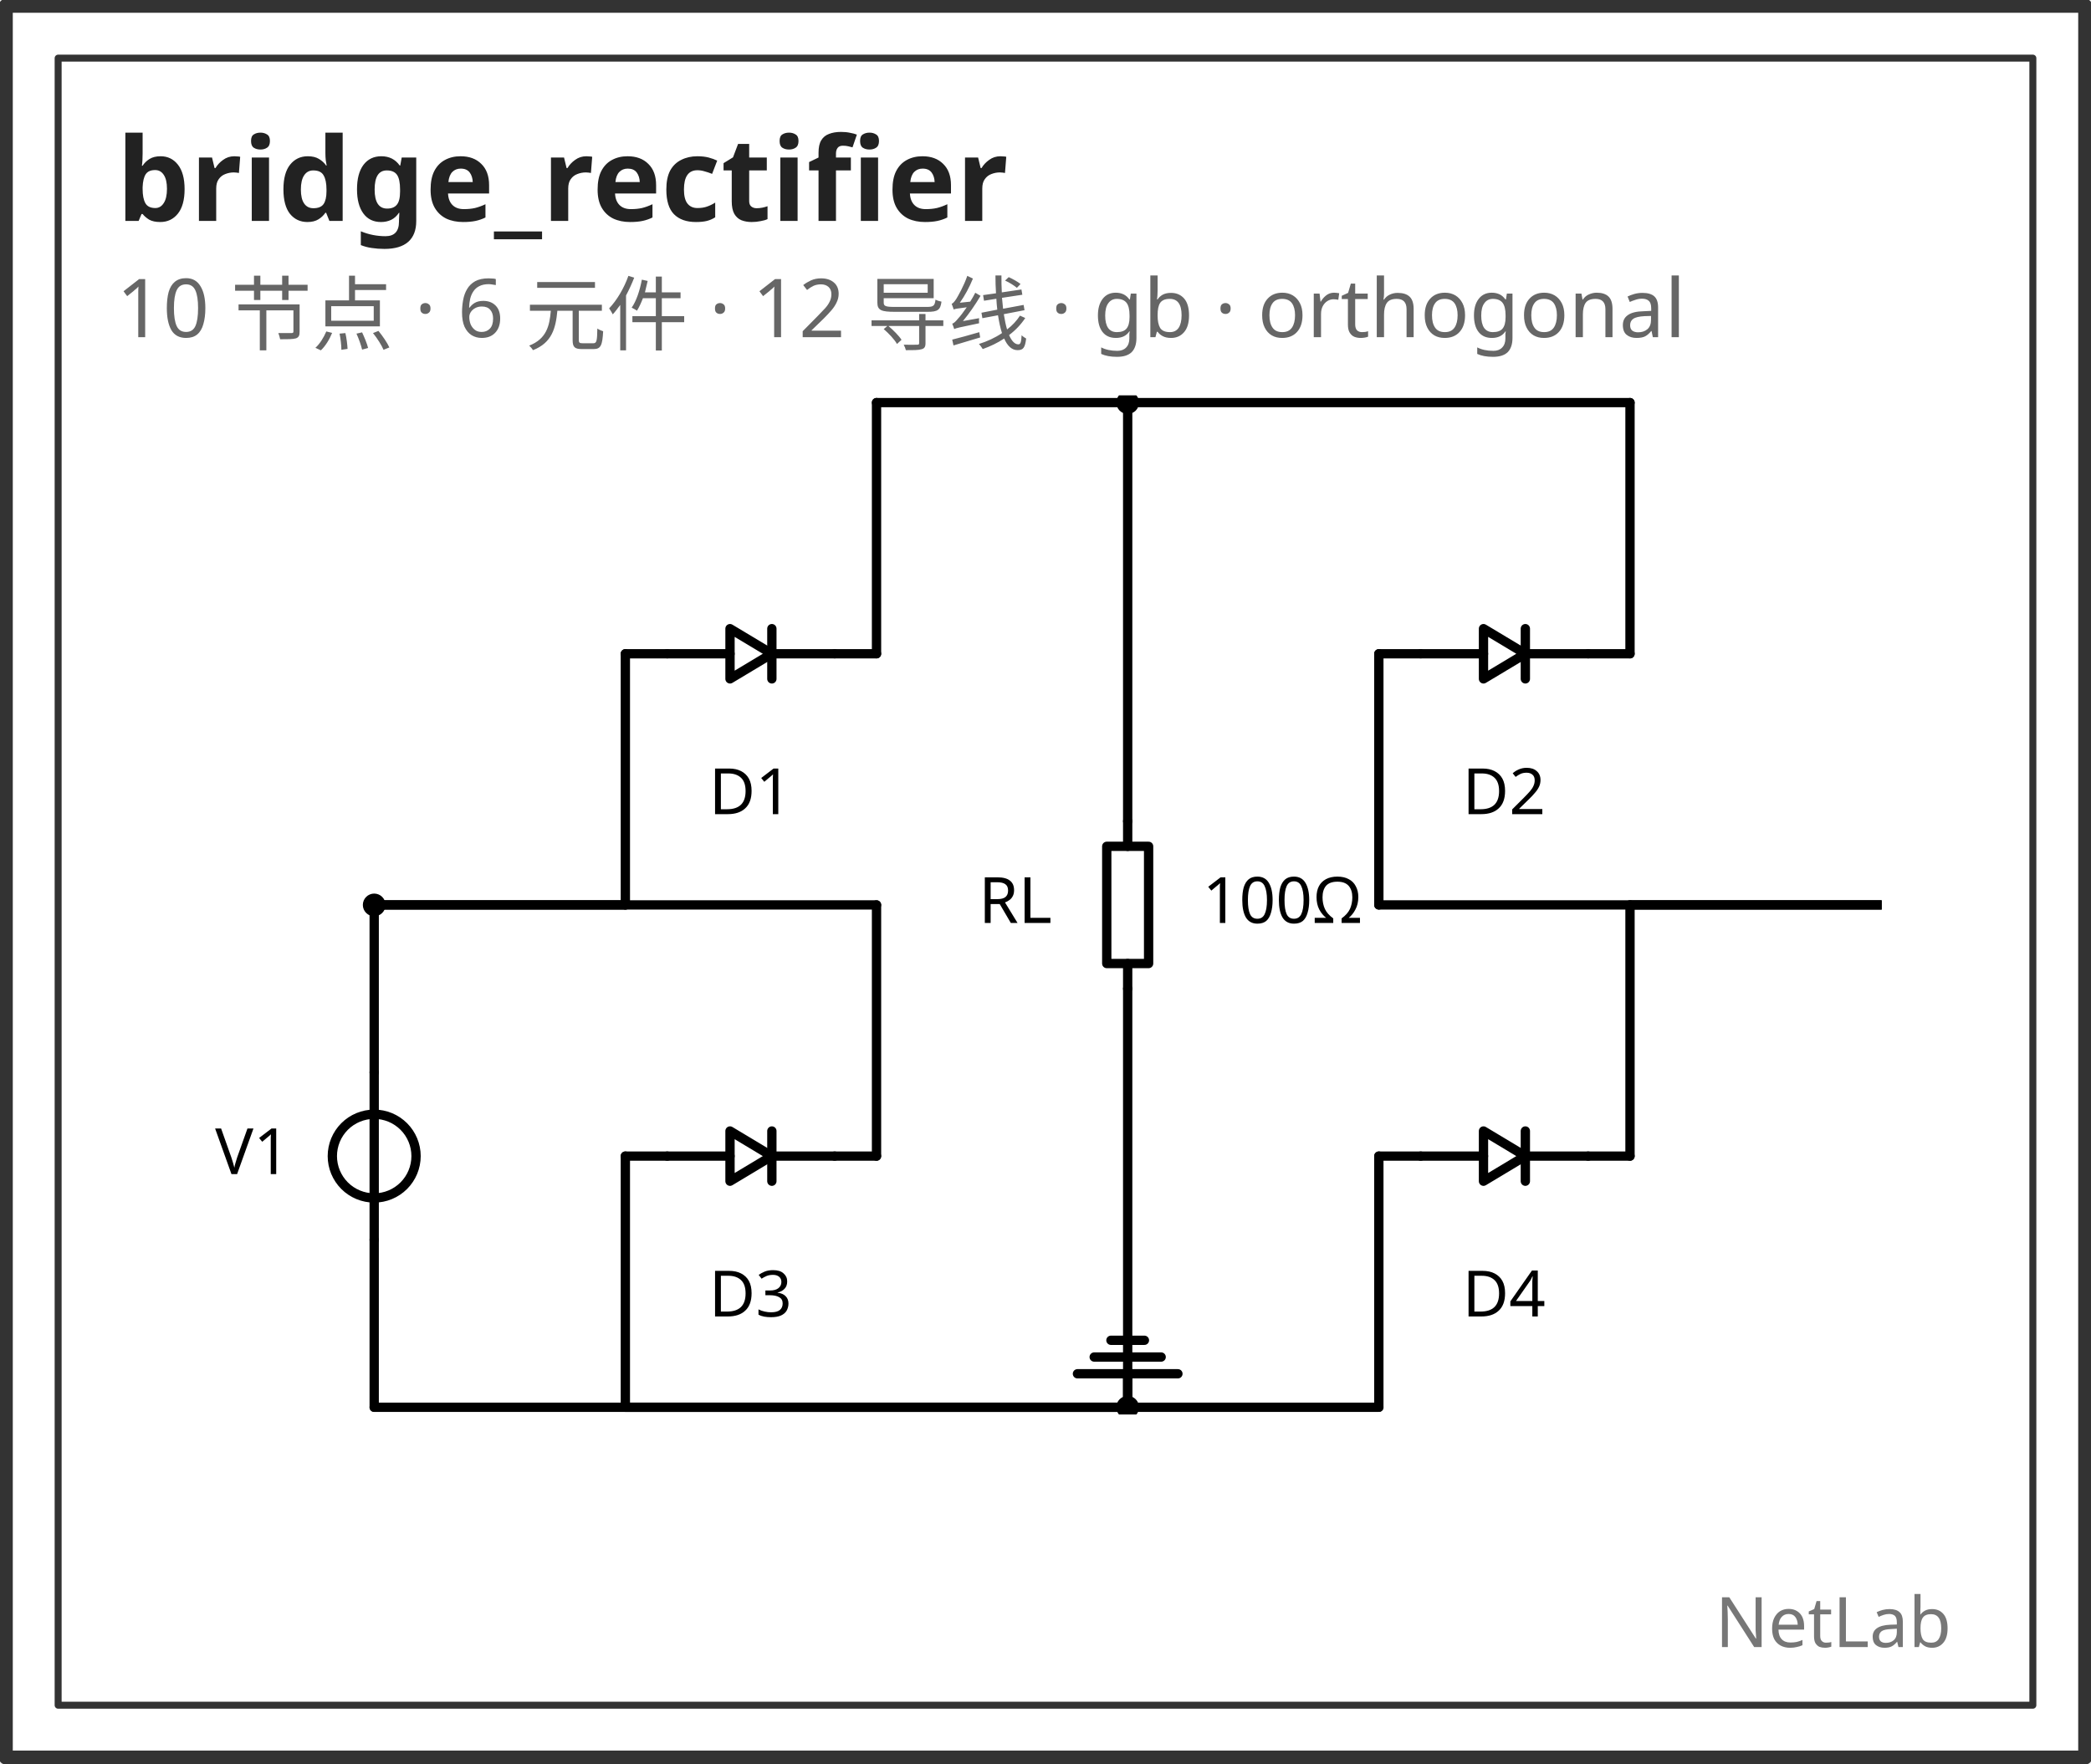
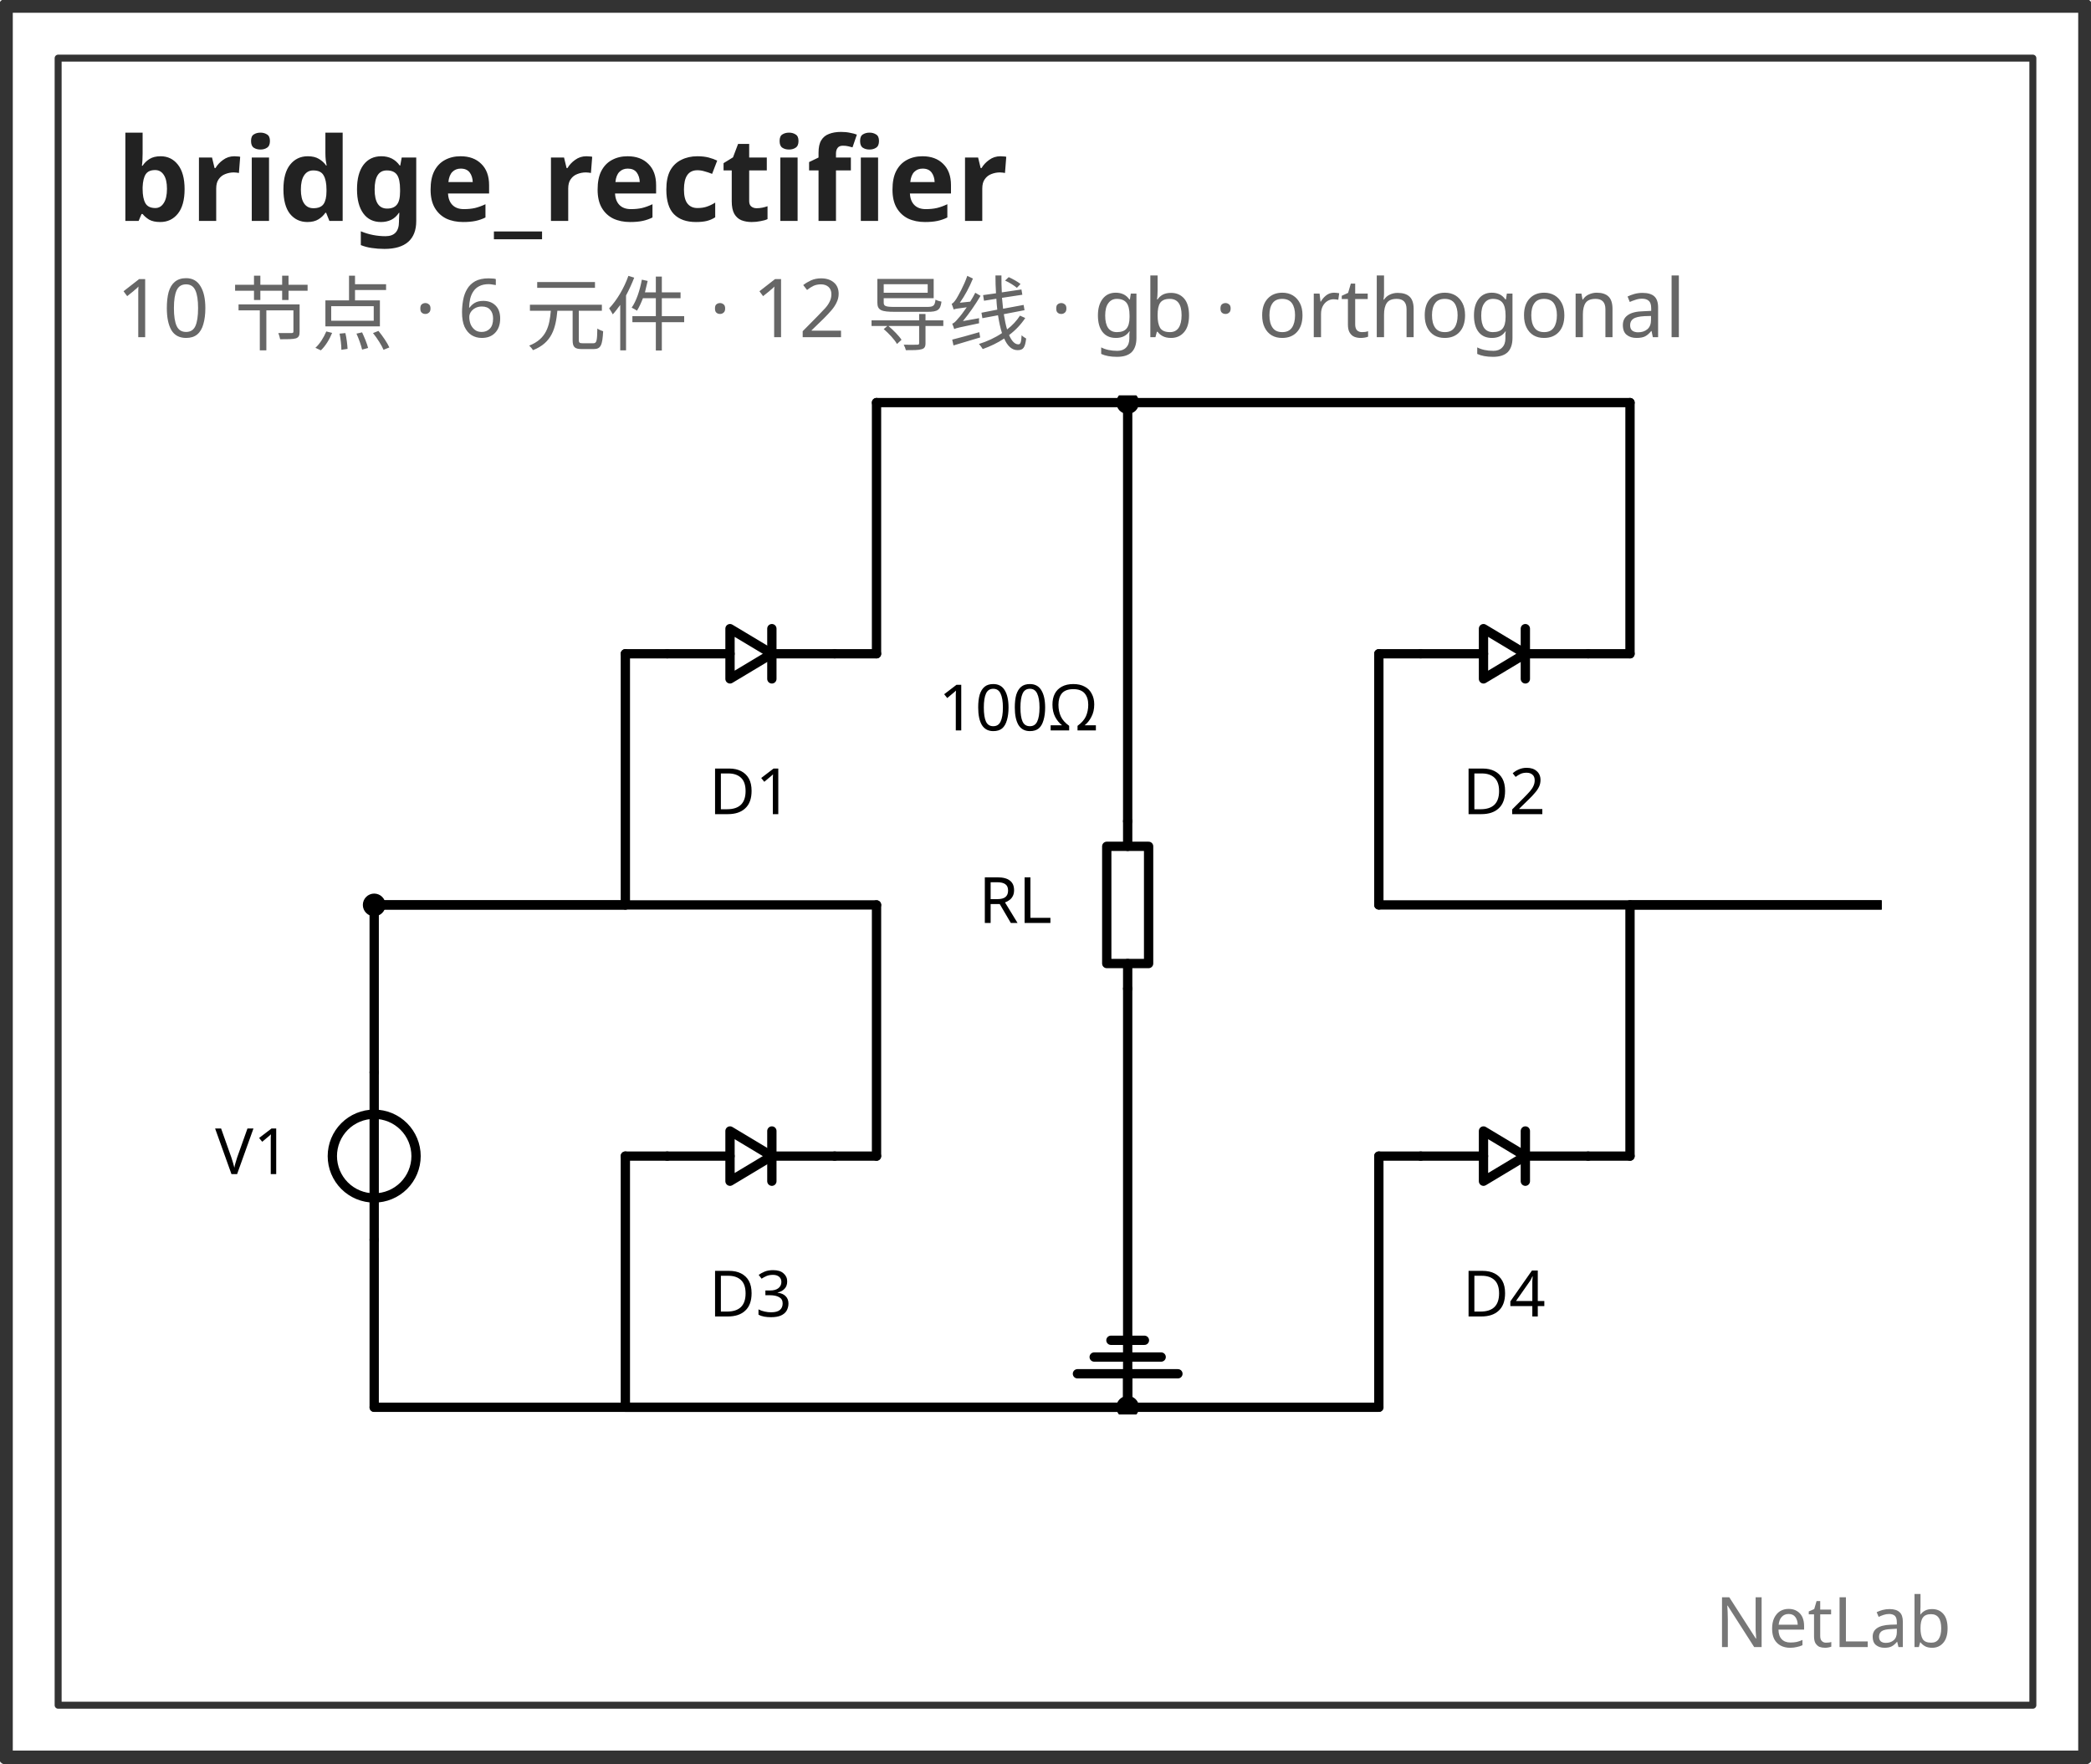
<svg xmlns="http://www.w3.org/2000/svg" width="179.827pt" height="151.646pt" viewBox="0 0 179.827 151.646" version="1.1">
  <rect x="0.5" y="0.5" width="178.827" height="150.646" fill="#ffffff" stroke="#333333" stroke-width="1.2" />
  <rect x="5" y="5" width="169.827" height="141.646" fill="none" stroke="#333333" stroke-width="0.6" />
  <text x="10" y="19" font-family="Microsoft YaHei, sans-serif" font-size="10" font-weight="600" fill="#222222">bridge_rectifier</text>
  <text x="10" y="29" font-family="Microsoft YaHei, sans-serif" font-size="7" fill="#666666">10 节点 · 6 元件 · 12 导线 · gb · orthogonal</text>
  <g transform="translate(18,34)">
    <defs>
      <style type="text/css">*{stroke-linejoin: round; stroke-linecap: butt}</style>
    </defs>
    <g id="figure_1">
      <g id="patch_1">
        <path d="M 0 87.646  L 143.827 87.646  L 143.827 0  L 0 0  z " style="fill: #ffffff" />
      </g>
      <g id="axes_1">
        <g id="patch_2">
          <path d="M 44.781 24.383  L 44.781 20.063  L 48.381 22.223  L 44.781 24.383  z " clip-path="url(#clip1)" style="fill: none; stroke: #000000; stroke-width: 0.8; stroke-linecap: round" />
        </g>
        <g id="patch_3">
          <path d="M 109.581 24.383  L 109.581 20.063  L 113.181 22.223  L 109.581 24.383  z " clip-path="url(#clip1)" style="fill: none; stroke: #000000; stroke-width: 0.8; stroke-linecap: round" />
        </g>
        <g id="patch_4">
          <path d="M 44.781 67.583  L 44.781 63.263  L 48.381 65.423  L 44.781 67.583  z " clip-path="url(#clip1)" style="fill: none; stroke: #000000; stroke-width: 0.8; stroke-linecap: round" />
        </g>
        <g id="patch_5">
          <path d="M 109.581 67.583  L 109.581 63.263  L 113.181 65.423  L 109.581 67.583  z " clip-path="url(#clip1)" style="fill: none; stroke: #000000; stroke-width: 0.8; stroke-linecap: round" />
        </g>
        <g id="patch_6">
          <path d="M 77.181 38.783  L 77.181 48.863  L 80.781 48.863  L 80.781 38.783  L 77.181 38.783  z " clip-path="url(#clip1)" style="fill: none; stroke: #000000; stroke-width: 0.8; stroke-linecap: round" />
        </g>
        <g id="patch_7">
          <path d="M 14.181 69.023  C 15.135 69.023 16.051 68.643 16.726 67.968  C 17.401 67.293 17.781 66.378 17.781 65.423  C 17.781 64.468 17.401 63.552 16.726 62.877  C 16.051 62.202 15.135 61.823 14.181 61.823  C 13.226 61.823 12.31 62.202 11.635 62.877  C 10.96 63.552 10.581 64.468 10.581 65.423  C 10.581 66.378 10.96 67.293 11.635 67.968  C 12.31 68.643 13.226 69.023 14.181 69.023  L 14.181 69.023  z " clip-path="url(#clip1)" style="fill: none; stroke: #000000; stroke-width: 0.8; stroke-linejoin: miter" />
        </g>
        <g id="line2d_1">
          <path d="M 53.781 65.423  L 55.581 65.423  L 57.381 65.423  " clip-path="url(#clip1)" style="fill: none; stroke: #000000; stroke-width: 0.8; stroke-linecap: round" />
        </g>
        <g id="line2d_2">
          <path d="M 57.381 65.423  L 57.381 54.623  L 57.381 43.823  " clip-path="url(#clip1)" style="fill: none; stroke: #000000; stroke-width: 0.8; stroke-linecap: round" />
        </g>
        <g id="line2d_3">
          <path d="M 57.381 43.823  L 35.781 43.823  L 14.181 43.823  " clip-path="url(#clip1)" style="fill: none; stroke: #000000; stroke-width: 0.8; stroke-linecap: round" />
        </g>
        <g id="line2d_4">
          <path d="M 118.581 65.423  L 120.381 65.423  L 122.181 65.423  " clip-path="url(#clip1)" style="fill: none; stroke: #000000; stroke-width: 0.8; stroke-linecap: round" />
        </g>
        <g id="line2d_5">
          <path d="M 122.181 65.423  L 122.181 54.623  L 122.181 43.823  " clip-path="url(#clip1)" style="fill: none; stroke: #000000; stroke-width: 0.8; stroke-linecap: round" />
        </g>
        <g id="line2d_6">
          <path d="M 122.181 43.823  L 132.981 43.823  L 143.781 43.823  " clip-path="url(#clip1)" style="fill: none; stroke: #000000; stroke-width: 0.8; stroke-linecap: round" />
        </g>
        <g id="line2d_7">
          <path d="M 14.181 72.623  L 14.181 79.823  L 14.181 87.023  " clip-path="url(#clip1)" style="fill: none; stroke: #000000; stroke-width: 0.8; stroke-linecap: round" />
        </g>
        <g id="line2d_8">
          <path d="M 14.181 87.023  L 46.581 87.023  L 78.981 87.023  " clip-path="url(#clip1)" style="fill: none; stroke: #000000; stroke-width: 0.8; stroke-linecap: round" />
        </g>
        <g id="line2d_9">
          <path d="M 39.381 22.223  L 37.581 22.223  L 35.781 22.223  " clip-path="url(#clip1)" style="fill: none; stroke: #000000; stroke-width: 0.8; stroke-linecap: round" />
        </g>
        <g id="line2d_10">
          <path d="M 35.781 22.223  L 35.781 33.023  L 35.781 43.823  " clip-path="url(#clip1)" style="fill: none; stroke: #000000; stroke-width: 0.8; stroke-linecap: round" />
        </g>
        <g id="line2d_11">
          <path d="M 35.781 43.823  L 24.981 43.823  L 14.181 43.823  " clip-path="url(#clip1)" style="fill: none; stroke: #000000; stroke-width: 0.8; stroke-linecap: round" />
        </g>
        <g id="line2d_12">
          <path d="M 39.381 65.423  L 37.581 65.423  L 35.781 65.423  " clip-path="url(#clip1)" style="fill: none; stroke: #000000; stroke-width: 0.8; stroke-linecap: round" />
        </g>
        <g id="line2d_13">
          <path d="M 35.781 65.423  L 35.781 76.223  L 35.781 87.023  " clip-path="url(#clip1)" style="fill: none; stroke: #000000; stroke-width: 0.8; stroke-linecap: round" />
        </g>
        <g id="line2d_14">
          <path d="M 35.781 87.023  L 57.381 87.023  L 78.981 87.023  " clip-path="url(#clip1)" style="fill: none; stroke: #000000; stroke-width: 0.8; stroke-linecap: round" />
        </g>
        <g id="line2d_15">
          <path d="M 78.981 36.623  L 78.981 18.623  L 78.981 0.623  " clip-path="url(#clip1)" style="fill: none; stroke: #000000; stroke-width: 0.8; stroke-linecap: round" />
        </g>
        <g id="line2d_16">
          <path d="M 53.781 22.223  L 55.581 22.223  L 57.381 22.223  " clip-path="url(#clip1)" style="fill: none; stroke: #000000; stroke-width: 0.8; stroke-linecap: round" />
        </g>
        <g id="line2d_17">
          <path d="M 57.381 22.223  L 57.381 11.423  L 57.381 0.623  " clip-path="url(#clip1)" style="fill: none; stroke: #000000; stroke-width: 0.8; stroke-linecap: round" />
        </g>
        <g id="line2d_18">
          <path d="M 57.381 0.623  L 68.181 0.623  L 78.981 0.623  " clip-path="url(#clip1)" style="fill: none; stroke: #000000; stroke-width: 0.8; stroke-linecap: round" />
        </g>
        <g id="line2d_19">
          <path d="M 104.181 65.423  L 102.381 65.423  L 100.581 65.423  " clip-path="url(#clip1)" style="fill: none; stroke: #000000; stroke-width: 0.8; stroke-linecap: round" />
        </g>
        <g id="line2d_20">
          <path d="M 100.581 65.423  L 100.581 76.223  L 100.581 87.023  " clip-path="url(#clip1)" style="fill: none; stroke: #000000; stroke-width: 0.8; stroke-linecap: round" />
        </g>
        <g id="line2d_21">
          <path d="M 100.581 87.023  L 89.781 87.023  L 78.981 87.023  " clip-path="url(#clip1)" style="fill: none; stroke: #000000; stroke-width: 0.8; stroke-linecap: round" />
        </g>
        <g id="line2d_22">
          <path d="M 104.181 22.223  L 102.381 22.223  L 100.581 22.223  " clip-path="url(#clip1)" style="fill: none; stroke: #000000; stroke-width: 0.8; stroke-linecap: round" />
        </g>
        <g id="line2d_23">
          <path d="M 100.581 22.223  L 100.581 33.023  L 100.581 43.823  " clip-path="url(#clip1)" style="fill: none; stroke: #000000; stroke-width: 0.8; stroke-linecap: round" />
        </g>
        <g id="line2d_24">
          <path d="M 100.581 43.823  L 122.181 43.823  L 143.781 43.823  " clip-path="url(#clip1)" style="fill: none; stroke: #000000; stroke-width: 0.8; stroke-linecap: round" />
        </g>
        <g id="line2d_25">
          <path d="M 14.181 58.223  L 14.181 51.023  L 14.181 43.823  " clip-path="url(#clip1)" style="fill: none; stroke: #000000; stroke-width: 0.8; stroke-linecap: round" />
        </g>
        <g id="line2d_26">
          <path d="M 78.981 51.023  L 78.981 69.023  L 78.981 87.023  " clip-path="url(#clip1)" style="fill: none; stroke: #000000; stroke-width: 0.8; stroke-linecap: round" />
        </g>
        <g id="line2d_27">
          <path d="M 118.581 22.223  L 120.381 22.223  L 122.181 22.223  " clip-path="url(#clip1)" style="fill: none; stroke: #000000; stroke-width: 0.8; stroke-linecap: round" />
        </g>
        <g id="line2d_28">
          <path d="M 122.181 22.223  L 122.181 11.423  L 122.181 0.623  " clip-path="url(#clip1)" style="fill: none; stroke: #000000; stroke-width: 0.8; stroke-linecap: round" />
        </g>
        <g id="line2d_29">
          <path d="M 122.181 0.623  L 100.581 0.623  L 78.981 0.623  " clip-path="url(#clip1)" style="fill: none; stroke: #000000; stroke-width: 0.8; stroke-linecap: round" />
        </g>
        <g id="line2d_30">
          <path d="M 39.381 22.223  L 44.781 22.223  " clip-path="url(#clip1)" style="fill: none; stroke: #000000; stroke-width: 0.8; stroke-linecap: round" />
        </g>
        <g id="line2d_31">
          <path d="M 48.381 24.383  L 48.381 20.063  " clip-path="url(#clip1)" style="fill: none; stroke: #000000; stroke-width: 0.8; stroke-linecap: round" />
        </g>
        <g id="line2d_32">
          <path d="M 48.381 22.223  L 53.781 22.223  " clip-path="url(#clip1)" style="fill: none; stroke: #000000; stroke-width: 0.8; stroke-linecap: round" />
        </g>
        <g id="line2d_33">
          <path d="M 104.181 22.223  L 109.581 22.223  " clip-path="url(#clip1)" style="fill: none; stroke: #000000; stroke-width: 0.8; stroke-linecap: round" />
        </g>
        <g id="line2d_34">
          <path d="M 113.181 24.383  L 113.181 20.063  " clip-path="url(#clip1)" style="fill: none; stroke: #000000; stroke-width: 0.8; stroke-linecap: round" />
        </g>
        <g id="line2d_35">
          <path d="M 113.181 22.223  L 118.581 22.223  " clip-path="url(#clip1)" style="fill: none; stroke: #000000; stroke-width: 0.8; stroke-linecap: round" />
        </g>
        <g id="line2d_36">
          <path d="M 39.381 65.423  L 44.781 65.423  " clip-path="url(#clip1)" style="fill: none; stroke: #000000; stroke-width: 0.8; stroke-linecap: round" />
        </g>
        <g id="line2d_37">
          <path d="M 48.381 67.583  L 48.381 63.263  " clip-path="url(#clip1)" style="fill: none; stroke: #000000; stroke-width: 0.8; stroke-linecap: round" />
        </g>
        <g id="line2d_38">
          <path d="M 48.381 65.423  L 53.781 65.423  " clip-path="url(#clip1)" style="fill: none; stroke: #000000; stroke-width: 0.8; stroke-linecap: round" />
        </g>
        <g id="line2d_39">
          <path d="M 104.181 65.423  L 109.581 65.423  " clip-path="url(#clip1)" style="fill: none; stroke: #000000; stroke-width: 0.8; stroke-linecap: round" />
        </g>
        <g id="line2d_40">
          <path d="M 113.181 67.583  L 113.181 63.263  " clip-path="url(#clip1)" style="fill: none; stroke: #000000; stroke-width: 0.8; stroke-linecap: round" />
        </g>
        <g id="line2d_41">
          <path d="M 113.181 65.423  L 118.581 65.423  " clip-path="url(#clip1)" style="fill: none; stroke: #000000; stroke-width: 0.8; stroke-linecap: round" />
        </g>
        <g id="line2d_42">
          <path d="M 78.981 36.623  L 78.981 38.783  " clip-path="url(#clip1)" style="fill: none; stroke: #000000; stroke-width: 0.8; stroke-linecap: round" />
        </g>
        <g id="line2d_43">
          <path d="M 78.981 48.863  L 78.981 51.023  " clip-path="url(#clip1)" style="fill: none; stroke: #000000; stroke-width: 0.8; stroke-linecap: round" />
        </g>
        <g id="line2d_44">
          <path d="M 14.181 58.223  L 14.181 61.823  " clip-path="url(#clip1)" style="fill: none; stroke: #000000; stroke-width: 0.8; stroke-linecap: round" />
        </g>
        <g id="line2d_45">
          <path d="M 14.181 69.023  L 14.181 72.623  " clip-path="url(#clip1)" style="fill: none; stroke: #000000; stroke-width: 0.8; stroke-linecap: round" />
        </g>
        <g id="line2d_46">
          <path d="M 14.181 61.823  L 14.181 69.023  " clip-path="url(#clip1)" style="fill: none; stroke: #000000; stroke-width: 0.8; stroke-linecap: round" />
        </g>
        <g id="line2d_47">
          <path d="M 78.981 87.023  L 78.981 84.143  " clip-path="url(#clip1)" style="fill: none; stroke: #000000; stroke-width: 0.8; stroke-linecap: round" />
        </g>
        <g id="line2d_48">
          <path d="M 83.301 84.143  L 74.661 84.143  " clip-path="url(#clip1)" style="fill: none; stroke: #000000; stroke-width: 0.8; stroke-linecap: round" />
        </g>
        <g id="line2d_49">
          <path d="M 81.861 82.703  L 76.101 82.703  " clip-path="url(#clip1)" style="fill: none; stroke: #000000; stroke-width: 0.8; stroke-linecap: round" />
        </g>
        <g id="line2d_50">
          <path d="M 80.421 81.263  L 77.541 81.263  " clip-path="url(#clip1)" style="fill: none; stroke: #000000; stroke-width: 0.8; stroke-linecap: round" />
        </g>
        <g id="text_1">
          <text style="font-size: 5.5px; font-family: 'Microsoft YaHei'; text-anchor: middle" x="111.345" y="79.215" transform="rotate(-0 111.3446 79.21536)">D4</text>
        </g>
        <g id="text_2">
          <text style="font-size: 5.5px; font-family: 'Microsoft YaHei'; text-anchor: end" x="72.465" y="45.373" transform="rotate(-0 72.46461 45.37345)">RL</text>
        </g>
        <g id="text_3">
-           <text style="font-size: 5.5px; font-family: 'Microsoft YaHei'; text-anchor: start" x="85.425" y="45.373" transform="rotate(-0 85.42461 45.37345)">100Ω</text>
+           <text style="font-size: 5.5px; font-family: 'Microsoft YaHei'; text-anchor: middle" x="69.585" y="28.812" transform="rotate(-0 69.58461 28.81153)">100Ω</text>
        </g>
        <g id="text_4">
          <text style="font-size: 5.5px; font-family: 'Microsoft YaHei'; text-anchor: middle" x="111.345" y="36.015" transform="rotate(-0 111.3446 36.01536)">D2</text>
        </g>
        <g id="text_5">
          <text style="font-size: 5.5px; font-family: 'Microsoft YaHei'; text-anchor: end" x="6.945" y="66.973" transform="rotate(-0 6.944609 66.97345)">V1</text>
        </g>
        <g id="text_6">
          <text style="font-size: 5.5px; font-family: 'Microsoft YaHei'; text-anchor: middle" x="46.545" y="36.015" transform="rotate(-0 46.54461 36.01536)">D1</text>
        </g>
        <g id="text_7">
          <text style="font-size: 5.5px; font-family: 'Microsoft YaHei'; text-anchor: middle" x="46.545" y="79.215" transform="rotate(-0 46.54461 79.21536)">D3</text>
        </g>
        <g id="patch_8">
          <path d="M 14.181 44.399  C 14.333 44.399 14.48 44.338 14.588 44.23  C 14.696 44.122 14.757 43.976 14.757 43.823  C 14.757 43.67 14.696 43.524 14.588 43.416  C 14.48 43.307 14.333 43.247 14.181 43.247  C 14.028 43.247 13.881 43.307 13.773 43.416  C 13.665 43.524 13.605 43.67 13.605 43.823  C 13.605 43.976 13.665 44.122 13.773 44.23  C 13.881 44.338 14.028 44.399 14.181 44.399  z " clip-path="url(#clip1)" style="stroke: #000000; stroke-width: 0.8; stroke-linejoin: miter" />
        </g>
        <g id="patch_9">
          <path d="M 78.981 1.199  C 79.133 1.199 79.28 1.138 79.388 1.03  C 79.496 0.922 79.557 0.776 79.557 0.623  C 79.557 0.47 79.496 0.324 79.388 0.216  C 79.28 0.107 79.133 0.047 78.981 0.047  C 78.828 0.047 78.681 0.107 78.573 0.216  C 78.465 0.324 78.405 0.47 78.405 0.623  C 78.405 0.776 78.465 0.922 78.573 1.03  C 78.681 1.138 78.828 1.199 78.981 1.199  z " clip-path="url(#clip1)" style="stroke: #000000; stroke-width: 0.8; stroke-linejoin: miter" />
        </g>
        <g id="patch_10">
          <path d="M 78.981 87.599  C 79.133 87.599 79.28 87.538 79.388 87.43  C 79.496 87.322 79.557 87.176 79.557 87.023  C 79.557 86.87 79.496 86.724 79.388 86.616  C 79.28 86.507 79.133 86.447 78.981 86.447  C 78.828 86.447 78.681 86.507 78.573 86.616  C 78.465 86.724 78.405 86.87 78.405 87.023  C 78.405 87.176 78.465 87.322 78.573 87.43  C 78.681 87.538 78.828 87.599 78.981 87.599  z " clip-path="url(#clip1)" style="stroke: #000000; stroke-width: 0.8; stroke-linejoin: miter" />
        </g>
      </g>
    </g>
    <defs>
      <clipPath id="clip1">
        <rect x="6.829" y="0" width="136.998" height="87.646" />
      </clipPath>
    </defs>
    <g id="netlab-structure" display="none" data-schema="netlab-schematic-structure/1">
      <g class="netlab-symbol" data-owner-id="cc9a0d848145" data-kind="diode" data-name="D1" data-center-x="90.0" data-center-y="80.0" data-rotation="0.0" data-bbox-left="68.0" data-bbox-top="64.0" data-bbox-right="112.0" data-bbox-bottom="98.0">
        <circle class="netlab-pin-anchor" data-owner-id="cc9a0d848145" data-pin-name="A" data-pin-role="passive" data-x="70.0" data-y="80.0" cx="70.0" cy="-80.0" r="0" />
        <circle class="netlab-pin-anchor" data-owner-id="cc9a0d848145" data-pin-name="K" data-pin-role="passive" data-x="110.0" data-y="80.0" cx="110.0" cy="-80.0" r="0" />
      </g>
      <g class="netlab-symbol" data-owner-id="4a80baad4013" data-kind="diode" data-name="D2" data-center-x="270.0" data-center-y="80.0" data-rotation="0.0" data-bbox-left="248.0" data-bbox-top="64.0" data-bbox-right="292.0" data-bbox-bottom="98.0">
        <circle class="netlab-pin-anchor" data-owner-id="4a80baad4013" data-pin-name="A" data-pin-role="passive" data-x="250.0" data-y="80.0" cx="250.0" cy="-80.0" r="0" />
        <circle class="netlab-pin-anchor" data-owner-id="4a80baad4013" data-pin-name="K" data-pin-role="passive" data-x="290.0" data-y="80.0" cx="290.0" cy="-80.0" r="0" />
      </g>
      <g class="netlab-symbol" data-owner-id="d4153f68d847" data-kind="diode" data-name="D3" data-center-x="90.0" data-center-y="200.0" data-rotation="0.0" data-bbox-left="68.0" data-bbox-top="184.0" data-bbox-right="112.0" data-bbox-bottom="218.0">
        <circle class="netlab-pin-anchor" data-owner-id="d4153f68d847" data-pin-name="A" data-pin-role="passive" data-x="70.0" data-y="200.0" cx="70.0" cy="-200.0" r="0" />
        <circle class="netlab-pin-anchor" data-owner-id="d4153f68d847" data-pin-name="K" data-pin-role="passive" data-x="110.0" data-y="200.0" cx="110.0" cy="-200.0" r="0" />
      </g>
      <g class="netlab-symbol" data-owner-id="0a7d078d9f39" data-kind="diode" data-name="D4" data-center-x="270.0" data-center-y="200.0" data-rotation="0.0" data-bbox-left="248.0" data-bbox-top="184.0" data-bbox-right="292.0" data-bbox-bottom="218.0">
        <circle class="netlab-pin-anchor" data-owner-id="0a7d078d9f39" data-pin-name="A" data-pin-role="passive" data-x="250.0" data-y="200.0" cx="250.0" cy="-200.0" r="0" />
        <circle class="netlab-pin-anchor" data-owner-id="0a7d078d9f39" data-pin-name="K" data-pin-role="passive" data-x="290.0" data-y="200.0" cx="290.0" cy="-200.0" r="0" />
      </g>
      <g class="netlab-symbol" data-owner-id="4767ad80e2da" data-kind="resistor" data-name="RL" data-center-x="180.0" data-center-y="140.0" data-rotation="90.0" data-bbox-left="170.0" data-bbox-top="118.0" data-bbox-right="190.0" data-bbox-bottom="162.0">
        <circle class="netlab-pin-anchor" data-owner-id="4767ad80e2da" data-pin-name="1" data-pin-role="passive" data-x="180.0" data-y="120.0" cx="180.0" cy="-120.0" r="0" />
        <circle class="netlab-pin-anchor" data-owner-id="4767ad80e2da" data-pin-name="2" data-pin-role="passive" data-x="180.0" data-y="160.0" cx="180.0" cy="-160.0" r="0" />
      </g>
      <g class="netlab-symbol" data-owner-id="c14e3dde339a" data-kind="vsource" data-name="V1" data-center-x="0.0" data-center-y="200.0" data-rotation="90.0" data-bbox-left="-12.0" data-bbox-top="178.0" data-bbox-right="12.0" data-bbox-bottom="222.0">
        <circle class="netlab-pin-anchor" data-owner-id="c14e3dde339a" data-pin-name="+" data-pin-role="output" data-x="-0.0" data-y="180.0" cx="-0.0" cy="-180.0" r="0" />
        <circle class="netlab-pin-anchor" data-owner-id="c14e3dde339a" data-pin-name="-" data-pin-role="output" data-x="0.0" data-y="220.0" cx="0.0" cy="-220.0" r="0" />
      </g>
      <g class="netlab-wire" data-owner-id="0e384c228a48" data-net-id="64ad2f5b89eb" data-points="[[110.0,200.0],[120.0,200.0],[120.0,140.0],[0.0,140.0]]">
        <polyline points="110,200 120,200 120,140 0,140" />
      </g>
      <g class="netlab-wire" data-owner-id="2d7b72e017cd" data-net-id="4ebfcc769539" data-points="[[290.0,200.0],[300.0,200.0],[300.0,140.0],[360.0,140.0]]">
        <polyline points="290,200 300,200 300,140 360,140" />
      </g>
      <g class="netlab-wire" data-owner-id="34f974af1769" data-net-id="1a3cf95f9fc1" data-points="[[0.0,220.0],[0.0,260.0],[180.0,260.0]]">
        <polyline points="0,220 0,260 180,260" />
      </g>
      <g class="netlab-wire" data-owner-id="41170ab61945" data-net-id="64ad2f5b89eb" data-points="[[70.0,80.0],[60.0,80.0],[60.0,140.0],[0.0,140.0]]">
        <polyline points="70,80 60,80 60,140 0,140" />
      </g>
      <g class="netlab-wire" data-owner-id="420a685ce4c6" data-net-id="1a3cf95f9fc1" data-points="[[70.0,200.0],[60.0,200.0],[60.0,260.0],[180.0,260.0]]">
        <polyline points="70,200 60,200 60,260 180,260" />
      </g>
      <g class="netlab-wire" data-owner-id="86cc4995a660" data-net-id="4abd3985ba80" data-points="[[180.0,120.0],[180.0,20.0]]">
        <polyline points="180,120 180,20" />
      </g>
      <g class="netlab-wire" data-owner-id="8ac1ce06be3d" data-net-id="4abd3985ba80" data-points="[[110.0,80.0],[120.0,80.0],[120.0,20.0],[180.0,20.0]]">
        <polyline points="110,80 120,80 120,20 180,20" />
      </g>
      <g class="netlab-wire" data-owner-id="af0d3272a979" data-net-id="1a3cf95f9fc1" data-points="[[250.0,200.0],[240.0,200.0],[240.0,260.0],[180.0,260.0]]">
        <polyline points="250,200 240,200 240,260 180,260" />
      </g>
      <g class="netlab-wire" data-owner-id="b428a4893300" data-net-id="4ebfcc769539" data-points="[[250.0,80.0],[240.0,80.0],[240.0,140.0],[360.0,140.0]]">
        <polyline points="250,80 240,80 240,140 360,140" />
      </g>
      <g class="netlab-wire" data-owner-id="dfc722767450" data-net-id="64ad2f5b89eb" data-points="[[-0.0,180.0],[-0.0,140.0]]">
        <polyline points="-0,180 -0,140" />
      </g>
      <g class="netlab-wire" data-owner-id="e7082b651425" data-net-id="1a3cf95f9fc1" data-points="[[180.0,160.0],[180.0,260.0]]">
        <polyline points="180,160 180,260" />
      </g>
      <g class="netlab-wire" data-owner-id="fa1b03cf1519" data-net-id="4abd3985ba80" data-points="[[290.0,80.0],[300.0,80.0],[300.0,20.0],[180.0,20.0]]">
        <polyline points="290,80 300,80 300,20 180,20" />
      </g>
      <circle class="netlab-junction" data-reason="branch" data-x="0.0" data-y="140.0" cx="0.0" cy="-140.0" r="1.6" />
      <circle class="netlab-junction" data-reason="branch" data-x="180.0" data-y="20.0" cx="180.0" cy="-20.0" r="1.6" />
      <circle class="netlab-junction" data-reason="branch" data-x="180.0" data-y="260.0" cx="180.0" cy="-260.0" r="1.6" />
    </g>
  </g>
  <text x="167.827" y="141.646" text-anchor="end" font-family="Microsoft YaHei, sans-serif" font-size="6" fill="#777777">NetLab</text>
</svg>
